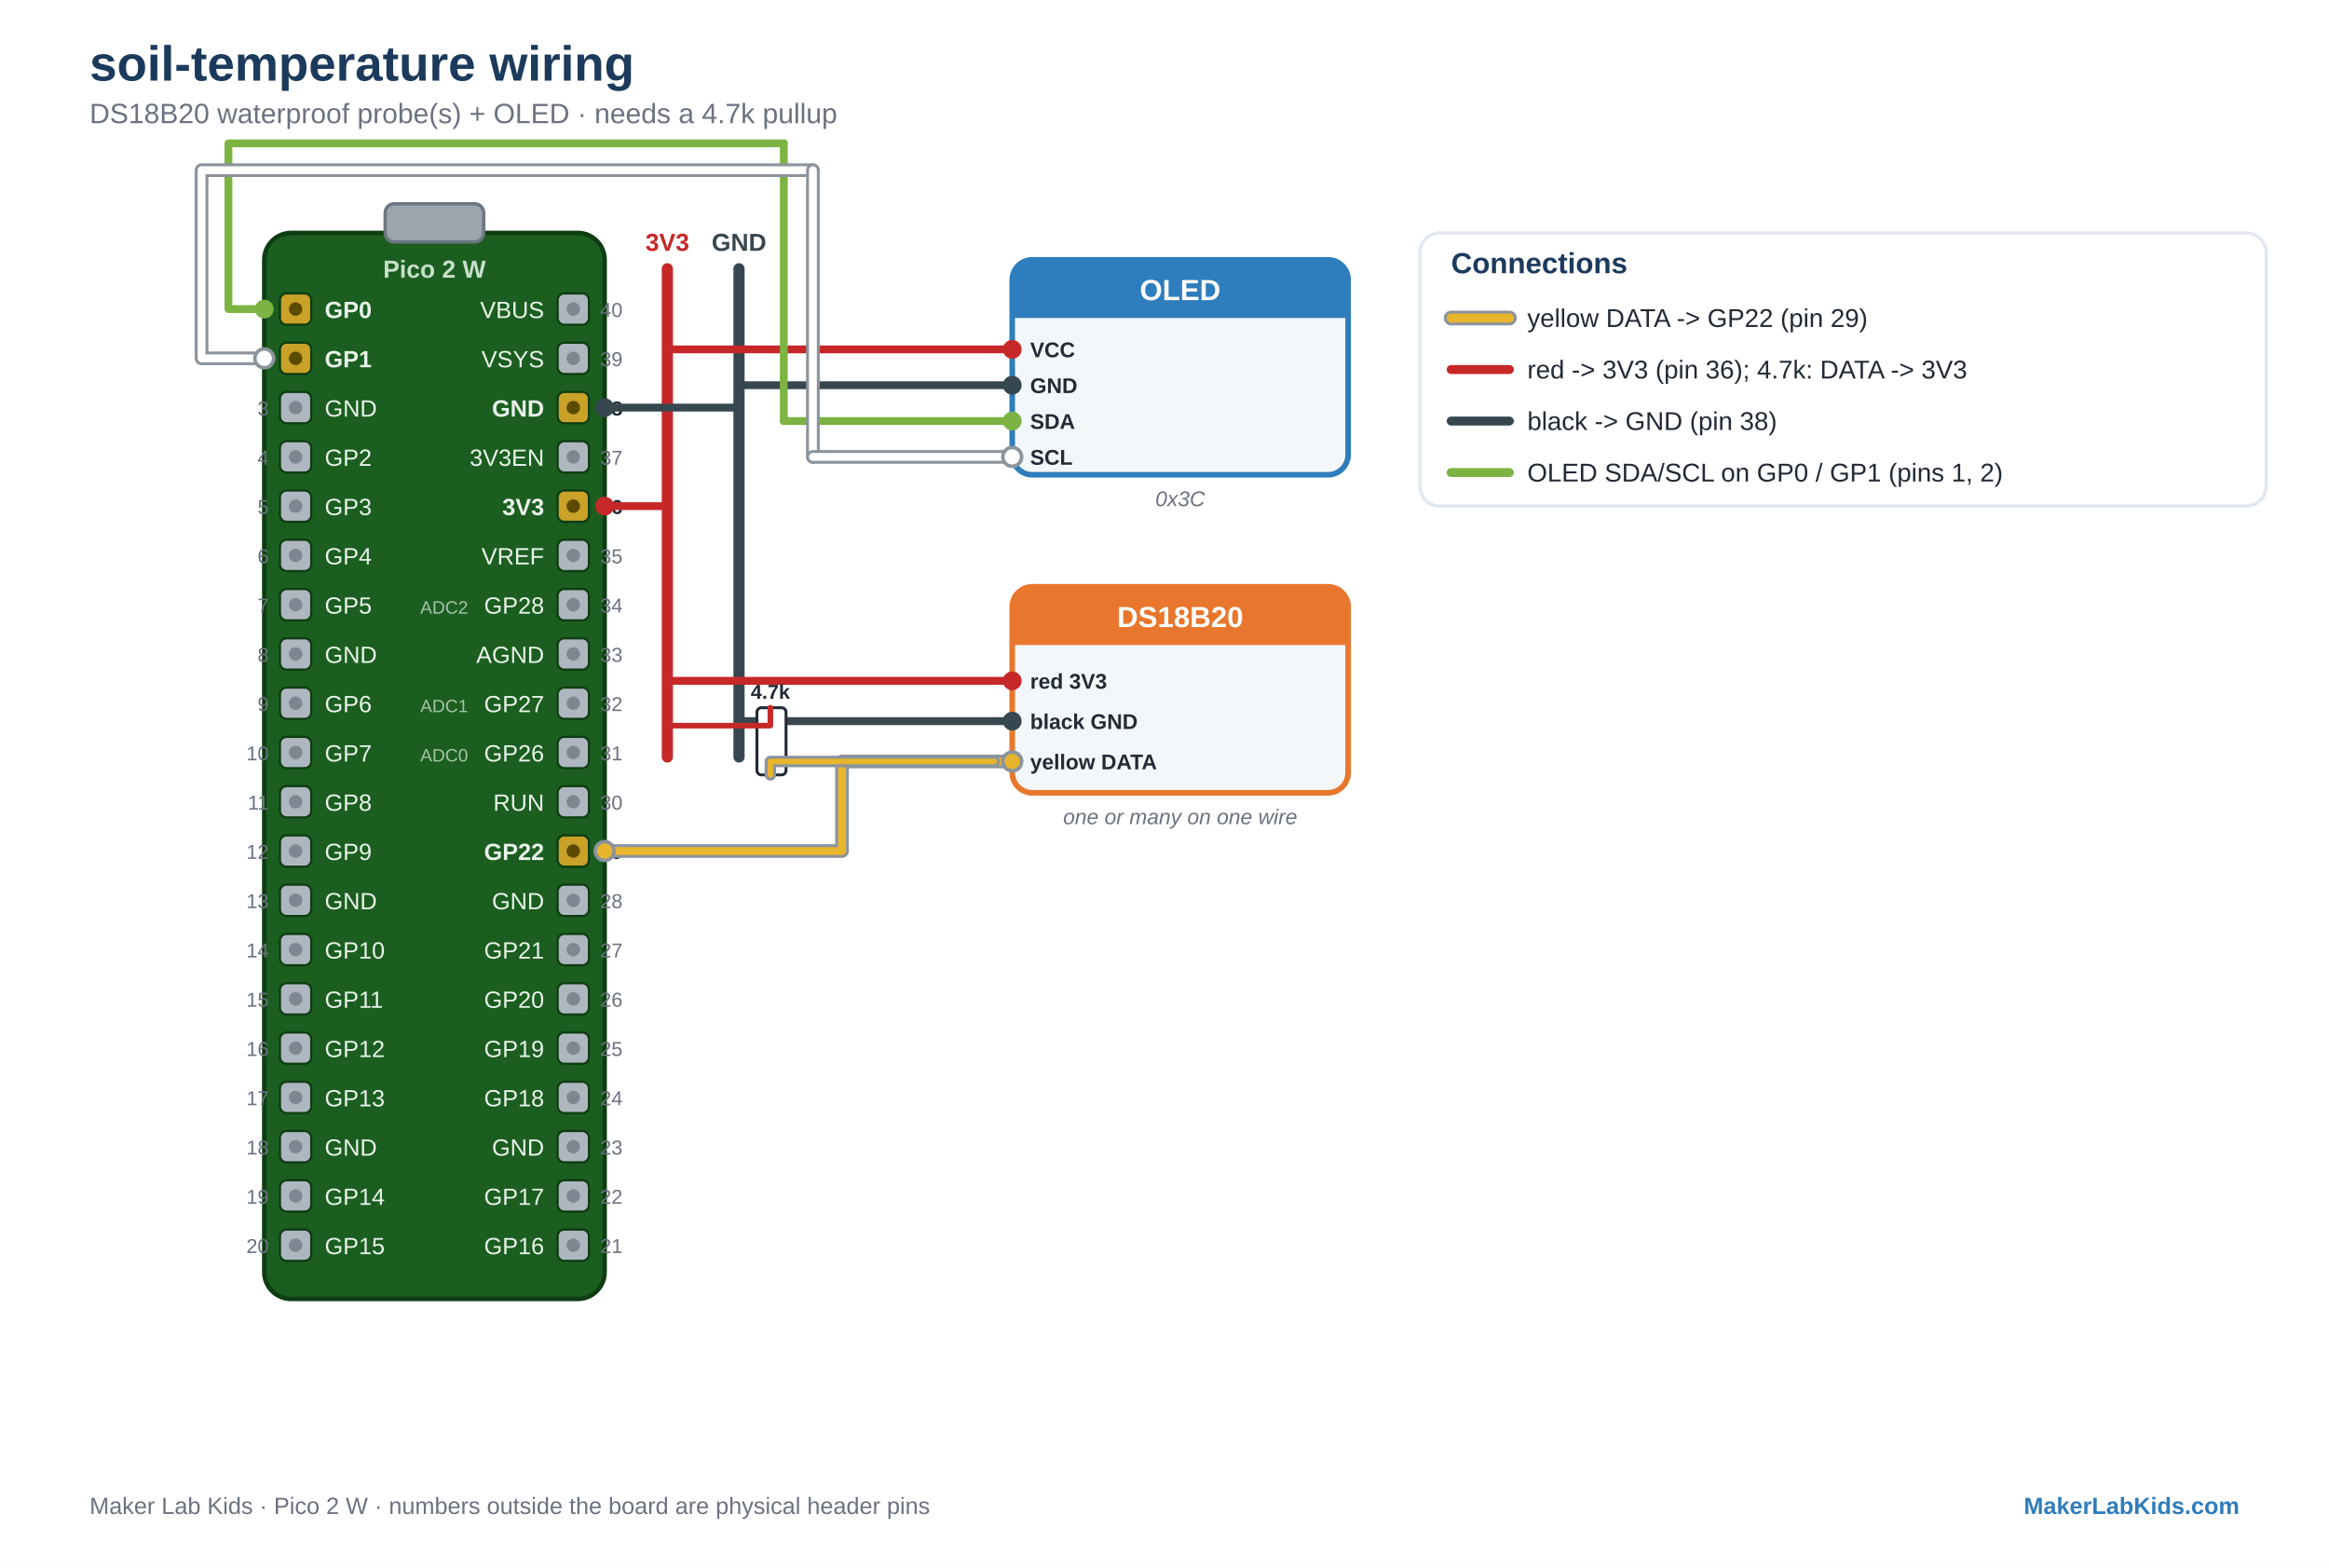
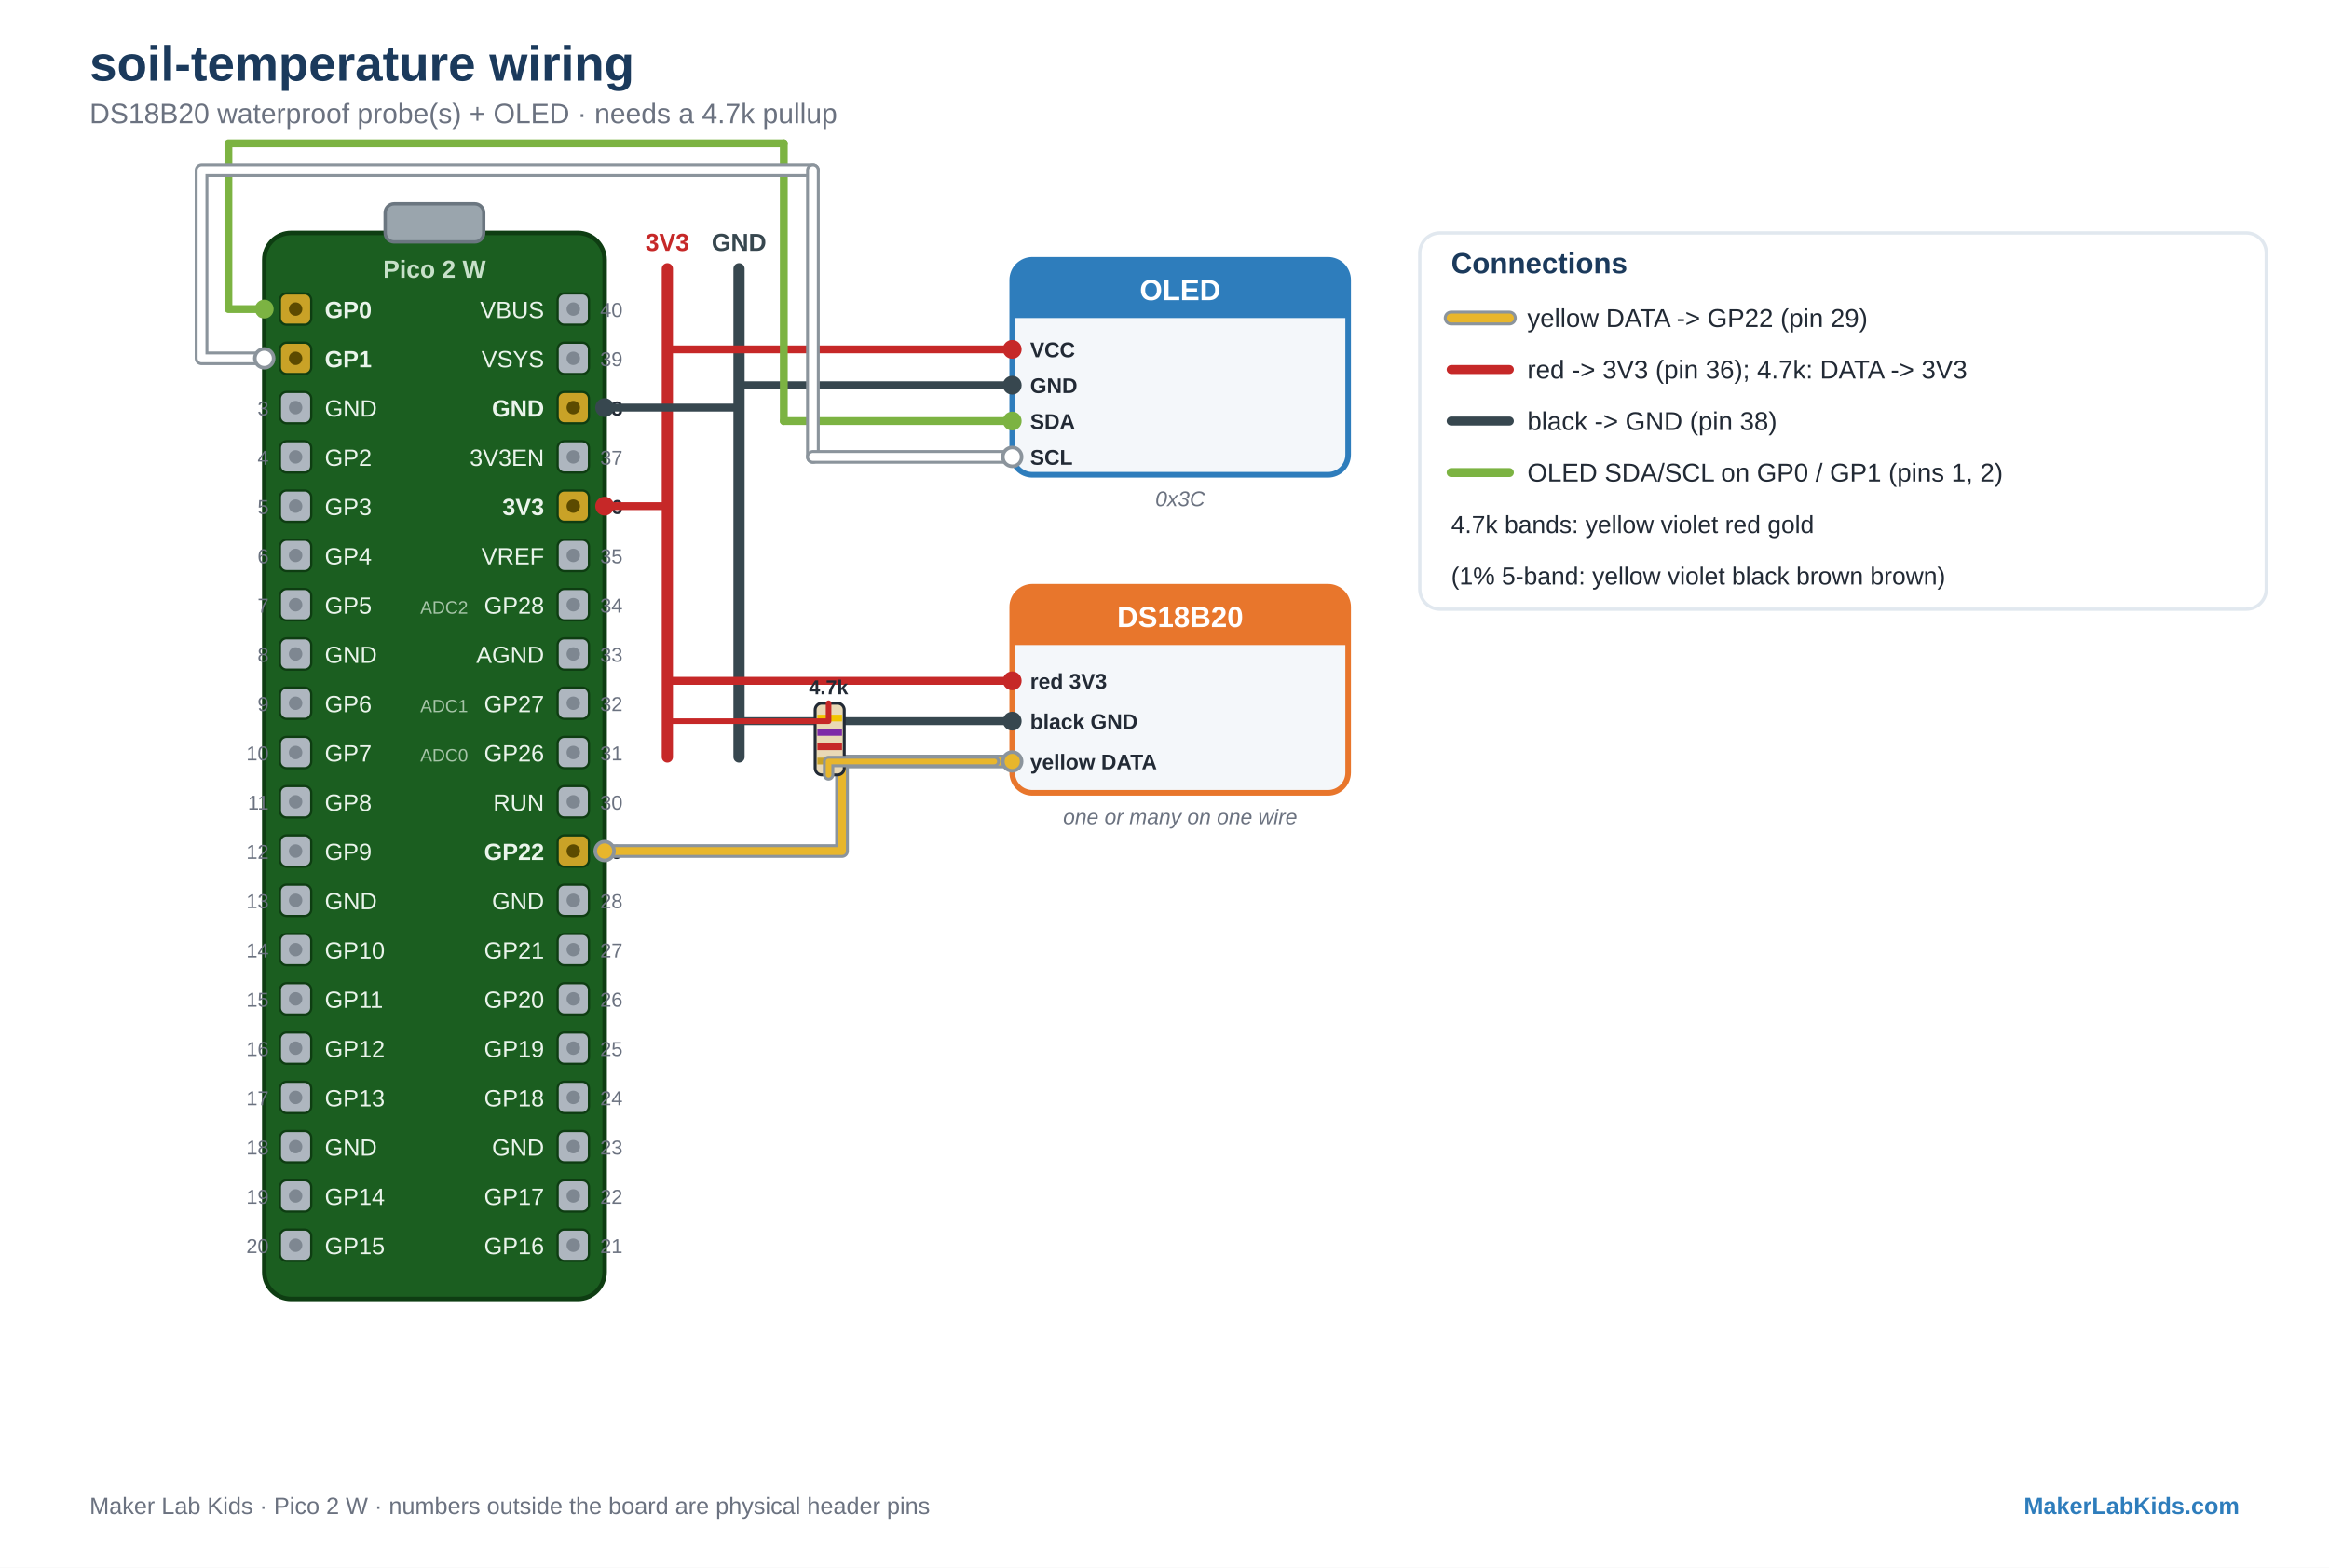
<svg xmlns="http://www.w3.org/2000/svg" viewBox="0 0 1040 700" font-family="Arial, Helvetica, sans-serif">
  <rect width="1040" height="700" fill="#FFFFFF" />
  <text x="40" y="36" font-family="Arial, Helvetica, sans-serif" font-size="22" fill="#1B3A5C" text-anchor="start" font-weight="bold">soil-temperature wiring</text>
  <text x="40" y="55" font-family="Arial, Helvetica, sans-serif" font-size="12.5" fill="#6B7280" text-anchor="start">DS18B20 waterproof probe(s) + OLED  ·  needs a 4.7k pullup</text>
  <rect x="118" y="104" width="152" height="476" rx="12" fill="#1B5E20" stroke="#0E3D12" stroke-width="2" />
  <rect x="172" y="91" width="44" height="17" rx="4" fill="#9AA5AD" stroke="#6B7680" stroke-width="1.5" />
  <text x="194" y="124" font-family="Arial, Helvetica, sans-serif" font-size="11" fill="#C7E0C9" text-anchor="middle" font-weight="bold">Pico 2 W</text>
  <rect x="125" y="131" width="14" height="14" rx="3" fill="#C9A227" stroke="#0E3D12" stroke-width="1" />
  <circle cx="132" cy="138" r="3" fill="#5C4A00" />
  <text x="145" y="142" font-family="Arial, Helvetica, sans-serif" font-size="10.5" fill="#EAF4EB" text-anchor="start" font-weight="bold">GP0</text>
  <text x="120" y="141.5" font-family="Arial, Helvetica, sans-serif" font-size="9" fill="#222A35" text-anchor="end" font-weight="bold">1</text>
  <rect x="125" y="153" width="14" height="14" rx="3" fill="#C9A227" stroke="#0E3D12" stroke-width="1" />
  <circle cx="132" cy="160" r="3" fill="#5C4A00" />
  <text x="145" y="164" font-family="Arial, Helvetica, sans-serif" font-size="10.5" fill="#EAF4EB" text-anchor="start" font-weight="bold">GP1</text>
  <text x="120" y="163.5" font-family="Arial, Helvetica, sans-serif" font-size="9" fill="#222A35" text-anchor="end" font-weight="bold">2</text>
  <rect x="125" y="175" width="14" height="14" rx="3" fill="#AEB6BF" stroke="#0E3D12" stroke-width="1" />
  <circle cx="132" cy="182" r="3" fill="#7E8791" />
  <text x="145" y="186" font-family="Arial, Helvetica, sans-serif" font-size="10.5" fill="#EAF4EB" text-anchor="start">GND</text>
  <text x="120" y="185.5" font-family="Arial, Helvetica, sans-serif" font-size="9" fill="#6B7280" text-anchor="end">3</text>
  <rect x="125" y="197" width="14" height="14" rx="3" fill="#AEB6BF" stroke="#0E3D12" stroke-width="1" />
  <circle cx="132" cy="204" r="3" fill="#7E8791" />
  <text x="145" y="208" font-family="Arial, Helvetica, sans-serif" font-size="10.5" fill="#EAF4EB" text-anchor="start">GP2</text>
  <text x="120" y="207.5" font-family="Arial, Helvetica, sans-serif" font-size="9" fill="#6B7280" text-anchor="end">4</text>
  <rect x="125" y="219" width="14" height="14" rx="3" fill="#AEB6BF" stroke="#0E3D12" stroke-width="1" />
  <circle cx="132" cy="226" r="3" fill="#7E8791" />
  <text x="145" y="230" font-family="Arial, Helvetica, sans-serif" font-size="10.5" fill="#EAF4EB" text-anchor="start">GP3</text>
  <text x="120" y="229.5" font-family="Arial, Helvetica, sans-serif" font-size="9" fill="#6B7280" text-anchor="end">5</text>
  <rect x="125" y="241" width="14" height="14" rx="3" fill="#AEB6BF" stroke="#0E3D12" stroke-width="1" />
  <circle cx="132" cy="248" r="3" fill="#7E8791" />
  <text x="145" y="252" font-family="Arial, Helvetica, sans-serif" font-size="10.5" fill="#EAF4EB" text-anchor="start">GP4</text>
  <text x="120" y="251.5" font-family="Arial, Helvetica, sans-serif" font-size="9" fill="#6B7280" text-anchor="end">6</text>
  <rect x="125" y="263" width="14" height="14" rx="3" fill="#AEB6BF" stroke="#0E3D12" stroke-width="1" />
  <circle cx="132" cy="270" r="3" fill="#7E8791" />
  <text x="145" y="274" font-family="Arial, Helvetica, sans-serif" font-size="10.5" fill="#EAF4EB" text-anchor="start">GP5</text>
  <text x="120" y="273.5" font-family="Arial, Helvetica, sans-serif" font-size="9" fill="#6B7280" text-anchor="end">7</text>
  <rect x="125" y="285" width="14" height="14" rx="3" fill="#AEB6BF" stroke="#0E3D12" stroke-width="1" />
  <circle cx="132" cy="292" r="3" fill="#7E8791" />
  <text x="145" y="296" font-family="Arial, Helvetica, sans-serif" font-size="10.5" fill="#EAF4EB" text-anchor="start">GND</text>
  <text x="120" y="295.5" font-family="Arial, Helvetica, sans-serif" font-size="9" fill="#6B7280" text-anchor="end">8</text>
  <rect x="125" y="307" width="14" height="14" rx="3" fill="#AEB6BF" stroke="#0E3D12" stroke-width="1" />
  <circle cx="132" cy="314" r="3" fill="#7E8791" />
  <text x="145" y="318" font-family="Arial, Helvetica, sans-serif" font-size="10.5" fill="#EAF4EB" text-anchor="start">GP6</text>
  <text x="120" y="317.5" font-family="Arial, Helvetica, sans-serif" font-size="9" fill="#6B7280" text-anchor="end">9</text>
  <rect x="125" y="329" width="14" height="14" rx="3" fill="#AEB6BF" stroke="#0E3D12" stroke-width="1" />
  <circle cx="132" cy="336" r="3" fill="#7E8791" />
  <text x="145" y="340" font-family="Arial, Helvetica, sans-serif" font-size="10.5" fill="#EAF4EB" text-anchor="start">GP7</text>
  <text x="120" y="339.5" font-family="Arial, Helvetica, sans-serif" font-size="9" fill="#6B7280" text-anchor="end">10</text>
  <rect x="125" y="351" width="14" height="14" rx="3" fill="#AEB6BF" stroke="#0E3D12" stroke-width="1" />
  <circle cx="132" cy="358" r="3" fill="#7E8791" />
  <text x="145" y="362" font-family="Arial, Helvetica, sans-serif" font-size="10.5" fill="#EAF4EB" text-anchor="start">GP8</text>
  <text x="120" y="361.5" font-family="Arial, Helvetica, sans-serif" font-size="9" fill="#6B7280" text-anchor="end">11</text>
  <rect x="125" y="373" width="14" height="14" rx="3" fill="#AEB6BF" stroke="#0E3D12" stroke-width="1" />
  <circle cx="132" cy="380" r="3" fill="#7E8791" />
  <text x="145" y="384" font-family="Arial, Helvetica, sans-serif" font-size="10.5" fill="#EAF4EB" text-anchor="start">GP9</text>
  <text x="120" y="383.5" font-family="Arial, Helvetica, sans-serif" font-size="9" fill="#6B7280" text-anchor="end">12</text>
  <rect x="125" y="395" width="14" height="14" rx="3" fill="#AEB6BF" stroke="#0E3D12" stroke-width="1" />
  <circle cx="132" cy="402" r="3" fill="#7E8791" />
  <text x="145" y="406" font-family="Arial, Helvetica, sans-serif" font-size="10.5" fill="#EAF4EB" text-anchor="start">GND</text>
  <text x="120" y="405.5" font-family="Arial, Helvetica, sans-serif" font-size="9" fill="#6B7280" text-anchor="end">13</text>
  <rect x="125" y="417" width="14" height="14" rx="3" fill="#AEB6BF" stroke="#0E3D12" stroke-width="1" />
  <circle cx="132" cy="424" r="3" fill="#7E8791" />
  <text x="145" y="428" font-family="Arial, Helvetica, sans-serif" font-size="10.5" fill="#EAF4EB" text-anchor="start">GP10</text>
  <text x="120" y="427.5" font-family="Arial, Helvetica, sans-serif" font-size="9" fill="#6B7280" text-anchor="end">14</text>
  <rect x="125" y="439" width="14" height="14" rx="3" fill="#AEB6BF" stroke="#0E3D12" stroke-width="1" />
  <circle cx="132" cy="446" r="3" fill="#7E8791" />
  <text x="145" y="450" font-family="Arial, Helvetica, sans-serif" font-size="10.5" fill="#EAF4EB" text-anchor="start">GP11</text>
  <text x="120" y="449.5" font-family="Arial, Helvetica, sans-serif" font-size="9" fill="#6B7280" text-anchor="end">15</text>
  <rect x="125" y="461" width="14" height="14" rx="3" fill="#AEB6BF" stroke="#0E3D12" stroke-width="1" />
  <circle cx="132" cy="468" r="3" fill="#7E8791" />
  <text x="145" y="472" font-family="Arial, Helvetica, sans-serif" font-size="10.5" fill="#EAF4EB" text-anchor="start">GP12</text>
  <text x="120" y="471.5" font-family="Arial, Helvetica, sans-serif" font-size="9" fill="#6B7280" text-anchor="end">16</text>
  <rect x="125" y="483" width="14" height="14" rx="3" fill="#AEB6BF" stroke="#0E3D12" stroke-width="1" />
  <circle cx="132" cy="490" r="3" fill="#7E8791" />
  <text x="145" y="494" font-family="Arial, Helvetica, sans-serif" font-size="10.5" fill="#EAF4EB" text-anchor="start">GP13</text>
  <text x="120" y="493.5" font-family="Arial, Helvetica, sans-serif" font-size="9" fill="#6B7280" text-anchor="end">17</text>
  <rect x="125" y="505" width="14" height="14" rx="3" fill="#AEB6BF" stroke="#0E3D12" stroke-width="1" />
  <circle cx="132" cy="512" r="3" fill="#7E8791" />
  <text x="145" y="516" font-family="Arial, Helvetica, sans-serif" font-size="10.5" fill="#EAF4EB" text-anchor="start">GND</text>
  <text x="120" y="515.5" font-family="Arial, Helvetica, sans-serif" font-size="9" fill="#6B7280" text-anchor="end">18</text>
  <rect x="125" y="527" width="14" height="14" rx="3" fill="#AEB6BF" stroke="#0E3D12" stroke-width="1" />
  <circle cx="132" cy="534" r="3" fill="#7E8791" />
  <text x="145" y="538" font-family="Arial, Helvetica, sans-serif" font-size="10.5" fill="#EAF4EB" text-anchor="start">GP14</text>
  <text x="120" y="537.5" font-family="Arial, Helvetica, sans-serif" font-size="9" fill="#6B7280" text-anchor="end">19</text>
  <rect x="125" y="549" width="14" height="14" rx="3" fill="#AEB6BF" stroke="#0E3D12" stroke-width="1" />
  <circle cx="132" cy="556" r="3" fill="#7E8791" />
  <text x="145" y="560" font-family="Arial, Helvetica, sans-serif" font-size="10.5" fill="#EAF4EB" text-anchor="start">GP15</text>
  <text x="120" y="559.5" font-family="Arial, Helvetica, sans-serif" font-size="9" fill="#6B7280" text-anchor="end">20</text>
  <rect x="249" y="549" width="14" height="14" rx="3" fill="#AEB6BF" stroke="#0E3D12" stroke-width="1" />
  <circle cx="256" cy="556" r="3" fill="#7E8791" />
  <text x="243" y="560" font-family="Arial, Helvetica, sans-serif" font-size="10.5" fill="#EAF4EB" text-anchor="end">GP16</text>
  <text x="268" y="559.5" font-family="Arial, Helvetica, sans-serif" font-size="9" fill="#6B7280" text-anchor="start">21</text>
  <rect x="249" y="527" width="14" height="14" rx="3" fill="#AEB6BF" stroke="#0E3D12" stroke-width="1" />
  <circle cx="256" cy="534" r="3" fill="#7E8791" />
  <text x="243" y="538" font-family="Arial, Helvetica, sans-serif" font-size="10.5" fill="#EAF4EB" text-anchor="end">GP17</text>
  <text x="268" y="537.5" font-family="Arial, Helvetica, sans-serif" font-size="9" fill="#6B7280" text-anchor="start">22</text>
  <rect x="249" y="505" width="14" height="14" rx="3" fill="#AEB6BF" stroke="#0E3D12" stroke-width="1" />
  <circle cx="256" cy="512" r="3" fill="#7E8791" />
  <text x="243" y="516" font-family="Arial, Helvetica, sans-serif" font-size="10.5" fill="#EAF4EB" text-anchor="end">GND</text>
  <text x="268" y="515.5" font-family="Arial, Helvetica, sans-serif" font-size="9" fill="#6B7280" text-anchor="start">23</text>
  <rect x="249" y="483" width="14" height="14" rx="3" fill="#AEB6BF" stroke="#0E3D12" stroke-width="1" />
  <circle cx="256" cy="490" r="3" fill="#7E8791" />
  <text x="243" y="494" font-family="Arial, Helvetica, sans-serif" font-size="10.5" fill="#EAF4EB" text-anchor="end">GP18</text>
  <text x="268" y="493.5" font-family="Arial, Helvetica, sans-serif" font-size="9" fill="#6B7280" text-anchor="start">24</text>
  <rect x="249" y="461" width="14" height="14" rx="3" fill="#AEB6BF" stroke="#0E3D12" stroke-width="1" />
  <circle cx="256" cy="468" r="3" fill="#7E8791" />
  <text x="243" y="472" font-family="Arial, Helvetica, sans-serif" font-size="10.5" fill="#EAF4EB" text-anchor="end">GP19</text>
  <text x="268" y="471.5" font-family="Arial, Helvetica, sans-serif" font-size="9" fill="#6B7280" text-anchor="start">25</text>
  <rect x="249" y="439" width="14" height="14" rx="3" fill="#AEB6BF" stroke="#0E3D12" stroke-width="1" />
  <circle cx="256" cy="446" r="3" fill="#7E8791" />
  <text x="243" y="450" font-family="Arial, Helvetica, sans-serif" font-size="10.5" fill="#EAF4EB" text-anchor="end">GP20</text>
  <text x="268" y="449.5" font-family="Arial, Helvetica, sans-serif" font-size="9" fill="#6B7280" text-anchor="start">26</text>
  <rect x="249" y="417" width="14" height="14" rx="3" fill="#AEB6BF" stroke="#0E3D12" stroke-width="1" />
  <circle cx="256" cy="424" r="3" fill="#7E8791" />
  <text x="243" y="428" font-family="Arial, Helvetica, sans-serif" font-size="10.5" fill="#EAF4EB" text-anchor="end">GP21</text>
  <text x="268" y="427.5" font-family="Arial, Helvetica, sans-serif" font-size="9" fill="#6B7280" text-anchor="start">27</text>
  <rect x="249" y="395" width="14" height="14" rx="3" fill="#AEB6BF" stroke="#0E3D12" stroke-width="1" />
  <circle cx="256" cy="402" r="3" fill="#7E8791" />
  <text x="243" y="406" font-family="Arial, Helvetica, sans-serif" font-size="10.5" fill="#EAF4EB" text-anchor="end">GND</text>
  <text x="268" y="405.5" font-family="Arial, Helvetica, sans-serif" font-size="9" fill="#6B7280" text-anchor="start">28</text>
  <rect x="249" y="373" width="14" height="14" rx="3" fill="#C9A227" stroke="#0E3D12" stroke-width="1" />
  <circle cx="256" cy="380" r="3" fill="#5C4A00" />
  <text x="243" y="384" font-family="Arial, Helvetica, sans-serif" font-size="10.5" fill="#EAF4EB" text-anchor="end" font-weight="bold">GP22</text>
  <text x="268" y="383.5" font-family="Arial, Helvetica, sans-serif" font-size="9" fill="#222A35" text-anchor="start" font-weight="bold">29</text>
  <rect x="249" y="351" width="14" height="14" rx="3" fill="#AEB6BF" stroke="#0E3D12" stroke-width="1" />
  <circle cx="256" cy="358" r="3" fill="#7E8791" />
  <text x="243" y="362" font-family="Arial, Helvetica, sans-serif" font-size="10.5" fill="#EAF4EB" text-anchor="end">RUN</text>
  <text x="268" y="361.5" font-family="Arial, Helvetica, sans-serif" font-size="9" fill="#6B7280" text-anchor="start">30</text>
  <rect x="249" y="329" width="14" height="14" rx="3" fill="#AEB6BF" stroke="#0E3D12" stroke-width="1" />
  <circle cx="256" cy="336" r="3" fill="#7E8791" />
  <text x="243" y="340" font-family="Arial, Helvetica, sans-serif" font-size="10.5" fill="#EAF4EB" text-anchor="end">GP26</text>
  <text x="209" y="340" font-family="Arial, Helvetica, sans-serif" font-size="8" fill="#A6C4A8" text-anchor="end">ADC0</text>
  <text x="268" y="339.5" font-family="Arial, Helvetica, sans-serif" font-size="9" fill="#6B7280" text-anchor="start">31</text>
  <rect x="249" y="307" width="14" height="14" rx="3" fill="#AEB6BF" stroke="#0E3D12" stroke-width="1" />
  <circle cx="256" cy="314" r="3" fill="#7E8791" />
  <text x="243" y="318" font-family="Arial, Helvetica, sans-serif" font-size="10.5" fill="#EAF4EB" text-anchor="end">GP27</text>
  <text x="209" y="318" font-family="Arial, Helvetica, sans-serif" font-size="8" fill="#A6C4A8" text-anchor="end">ADC1</text>
  <text x="268" y="317.5" font-family="Arial, Helvetica, sans-serif" font-size="9" fill="#6B7280" text-anchor="start">32</text>
  <rect x="249" y="285" width="14" height="14" rx="3" fill="#AEB6BF" stroke="#0E3D12" stroke-width="1" />
  <circle cx="256" cy="292" r="3" fill="#7E8791" />
  <text x="243" y="296" font-family="Arial, Helvetica, sans-serif" font-size="10.5" fill="#EAF4EB" text-anchor="end">AGND</text>
  <text x="268" y="295.5" font-family="Arial, Helvetica, sans-serif" font-size="9" fill="#6B7280" text-anchor="start">33</text>
  <rect x="249" y="263" width="14" height="14" rx="3" fill="#AEB6BF" stroke="#0E3D12" stroke-width="1" />
  <circle cx="256" cy="270" r="3" fill="#7E8791" />
  <text x="243" y="274" font-family="Arial, Helvetica, sans-serif" font-size="10.5" fill="#EAF4EB" text-anchor="end">GP28</text>
  <text x="209" y="274" font-family="Arial, Helvetica, sans-serif" font-size="8" fill="#A6C4A8" text-anchor="end">ADC2</text>
  <text x="268" y="273.5" font-family="Arial, Helvetica, sans-serif" font-size="9" fill="#6B7280" text-anchor="start">34</text>
  <rect x="249" y="241" width="14" height="14" rx="3" fill="#AEB6BF" stroke="#0E3D12" stroke-width="1" />
  <circle cx="256" cy="248" r="3" fill="#7E8791" />
  <text x="243" y="252" font-family="Arial, Helvetica, sans-serif" font-size="10.5" fill="#EAF4EB" text-anchor="end">VREF</text>
  <text x="268" y="251.5" font-family="Arial, Helvetica, sans-serif" font-size="9" fill="#6B7280" text-anchor="start">35</text>
  <rect x="249" y="219" width="14" height="14" rx="3" fill="#C9A227" stroke="#0E3D12" stroke-width="1" />
  <circle cx="256" cy="226" r="3" fill="#5C4A00" />
  <text x="243" y="230" font-family="Arial, Helvetica, sans-serif" font-size="10.5" fill="#EAF4EB" text-anchor="end" font-weight="bold">3V3</text>
  <text x="268" y="229.5" font-family="Arial, Helvetica, sans-serif" font-size="9" fill="#222A35" text-anchor="start" font-weight="bold">36</text>
  <rect x="249" y="197" width="14" height="14" rx="3" fill="#AEB6BF" stroke="#0E3D12" stroke-width="1" />
  <circle cx="256" cy="204" r="3" fill="#7E8791" />
  <text x="243" y="208" font-family="Arial, Helvetica, sans-serif" font-size="10.5" fill="#EAF4EB" text-anchor="end">3V3EN</text>
  <text x="268" y="207.5" font-family="Arial, Helvetica, sans-serif" font-size="9" fill="#6B7280" text-anchor="start">37</text>
  <rect x="249" y="175" width="14" height="14" rx="3" fill="#C9A227" stroke="#0E3D12" stroke-width="1" />
  <circle cx="256" cy="182" r="3" fill="#5C4A00" />
  <text x="243" y="186" font-family="Arial, Helvetica, sans-serif" font-size="10.5" fill="#EAF4EB" text-anchor="end" font-weight="bold">GND</text>
  <text x="268" y="185.5" font-family="Arial, Helvetica, sans-serif" font-size="9" fill="#222A35" text-anchor="start" font-weight="bold">38</text>
  <rect x="249" y="153" width="14" height="14" rx="3" fill="#AEB6BF" stroke="#0E3D12" stroke-width="1" />
  <circle cx="256" cy="160" r="3" fill="#7E8791" />
  <text x="243" y="164" font-family="Arial, Helvetica, sans-serif" font-size="10.5" fill="#EAF4EB" text-anchor="end">VSYS</text>
  <text x="268" y="163.5" font-family="Arial, Helvetica, sans-serif" font-size="9" fill="#6B7280" text-anchor="start">39</text>
  <rect x="249" y="131" width="14" height="14" rx="3" fill="#AEB6BF" stroke="#0E3D12" stroke-width="1" />
  <circle cx="256" cy="138" r="3" fill="#7E8791" />
  <text x="243" y="142" font-family="Arial, Helvetica, sans-serif" font-size="10.5" fill="#EAF4EB" text-anchor="end">VBUS</text>
  <text x="268" y="141.5" font-family="Arial, Helvetica, sans-serif" font-size="9" fill="#6B7280" text-anchor="start">40</text>
  <path d="M298 120 L298 338" fill="none" stroke="#C62828" stroke-width="5" stroke-linejoin="round" stroke-linecap="round" />
  <path d="M330 120 L330 338" fill="none" stroke="#37474F" stroke-width="5" stroke-linejoin="round" stroke-linecap="round" />
  <text x="298" y="112" font-family="Arial, Helvetica, sans-serif" font-size="11" fill="#C62828" text-anchor="middle" font-weight="bold">3V3</text>
  <text x="330" y="112" font-family="Arial, Helvetica, sans-serif" font-size="11" fill="#37474F" text-anchor="middle" font-weight="bold">GND</text>
  <path d="M270 226 L298 226" fill="none" stroke="#C62828" stroke-width="3.5" stroke-linejoin="round" stroke-linecap="round" />
  <circle cx="270" cy="226" r="4.2" fill="#C62828" />
  <path d="M270 182 L330 182" fill="none" stroke="#37474F" stroke-width="3.5" stroke-linejoin="round" stroke-linecap="round" />
  <circle cx="270" cy="182" r="4.2" fill="#37474F" />
  <rect x="452" y="116" width="150" height="96" rx="9" fill="#F4F7FA" stroke="#2E7DBC" stroke-width="2.5" />
  <path d="M452 125 q0 -9 9 -9 h132 q9 0 9 9 v17 h-150 z" fill="#2E7DBC" />
  <text x="527" y="134" font-family="Arial, Helvetica, sans-serif" font-size="13" fill="#FFFFFF" text-anchor="middle" font-weight="bold">OLED</text>
  <text x="527" y="226" font-family="Arial, Helvetica, sans-serif" font-size="9.5" fill="#6B7280" text-anchor="middle" font-style="italic">0x3C</text>
  <text x="460" y="159.5" font-family="Arial, Helvetica, sans-serif" font-size="9.5" fill="#222A35" text-anchor="start" font-weight="bold">VCC</text>
  <text x="460" y="175.5" font-family="Arial, Helvetica, sans-serif" font-size="9.5" fill="#222A35" text-anchor="start" font-weight="bold">GND</text>
  <text x="460" y="191.5" font-family="Arial, Helvetica, sans-serif" font-size="9.5" fill="#222A35" text-anchor="start" font-weight="bold">SDA</text>
  <text x="460" y="207.5" font-family="Arial, Helvetica, sans-serif" font-size="9.5" fill="#222A35" text-anchor="start" font-weight="bold">SCL</text>
  <rect x="452" y="262" width="150" height="92" rx="9" fill="#F4F7FA" stroke="#E8762C" stroke-width="2.5" />
  <path d="M452 271 q0 -9 9 -9 h132 q9 0 9 9 v17 h-150 z" fill="#E8762C" />
  <text x="527" y="280" font-family="Arial, Helvetica, sans-serif" font-size="13" fill="#FFFFFF" text-anchor="middle" font-weight="bold">DS18B20</text>
  <text x="527" y="368" font-family="Arial, Helvetica, sans-serif" font-size="9.5" fill="#6B7280" text-anchor="middle" font-style="italic">one or many on one wire</text>
  <text x="460" y="307.5" font-family="Arial, Helvetica, sans-serif" font-size="9.5" fill="#222A35" text-anchor="start" font-weight="bold">red 3V3</text>
  <text x="460" y="325.5" font-family="Arial, Helvetica, sans-serif" font-size="9.5" fill="#222A35" text-anchor="start" font-weight="bold">black GND</text>
  <text x="460" y="343.5" font-family="Arial, Helvetica, sans-serif" font-size="9.5" fill="#222A35" text-anchor="start" font-weight="bold">yellow DATA</text>
  <path d="M298 156 L452 156" fill="none" stroke="#C62828" stroke-width="3.5" stroke-linejoin="round" stroke-linecap="round" />
  <circle cx="452" cy="156" r="4.2" fill="#C62828" />
  <path d="M330 172 L452 172" fill="none" stroke="#37474F" stroke-width="3.5" stroke-linejoin="round" stroke-linecap="round" />
  <circle cx="452" cy="172" r="4.2" fill="#37474F" />
  <path d="M118 138 L102 138 L102 64 L350 64" fill="none" stroke="#7CB342" stroke-width="3.5" stroke-linejoin="round" stroke-linecap="round" />
  <circle cx="118" cy="138" r="4.2" fill="#7CB342" />
  <path d="M350 64 L350 188" fill="none" stroke="#7CB342" stroke-width="3.5" stroke-linejoin="round" stroke-linecap="round" />
  <path d="M350 188 L452 188" fill="none" stroke="#7CB342" stroke-width="3.5" stroke-linejoin="round" stroke-linecap="round" />
  <circle cx="452" cy="188" r="4.2" fill="#7CB342" />
  <path d="M118 160 L90 160 L90 76 L363 76" fill="none" stroke="#8B949C" stroke-width="6.1" stroke-linejoin="round" stroke-linecap="round" />
  <path d="M118 160 L90 160 L90 76 L363 76" fill="none" stroke="#FFFFFF" stroke-width="3.5" stroke-linejoin="round" stroke-linecap="round" />
  <circle cx="118" cy="160" r="4.2" fill="#FFFFFF" stroke="#8B949C" stroke-width="1.6" />
  <path d="M363 76 L363 204" fill="none" stroke="#8B949C" stroke-width="6.1" stroke-linejoin="round" stroke-linecap="round" />
  <path d="M363 76 L363 204" fill="none" stroke="#FFFFFF" stroke-width="3.5" stroke-linejoin="round" stroke-linecap="round" />
  <path d="M363 204 L452 204" fill="none" stroke="#8B949C" stroke-width="6.1" stroke-linejoin="round" stroke-linecap="round" />
  <path d="M363 204 L452 204" fill="none" stroke="#FFFFFF" stroke-width="3.5" stroke-linejoin="round" stroke-linecap="round" />
  <circle cx="452" cy="204" r="4.2" fill="#FFFFFF" stroke="#8B949C" stroke-width="1.6" />
  <path d="M298 304 L452 304" fill="none" stroke="#C62828" stroke-width="3.5" stroke-linejoin="round" stroke-linecap="round" />
  <circle cx="452" cy="304" r="4.2" fill="#C62828" />
  <path d="M330 322 L452 322" fill="none" stroke="#37474F" stroke-width="3.5" stroke-linejoin="round" stroke-linecap="round" />
  <circle cx="452" cy="322" r="4.2" fill="#37474F" />
  <path d="M270 380 L376 380 L376 340 L452 340" fill="none" stroke="#8B949C" stroke-width="6.1" stroke-linejoin="round" stroke-linecap="round" />
  <path d="M270 380 L376 380 L376 340 L452 340" fill="none" stroke="#E8B62C" stroke-width="3.5" stroke-linejoin="round" stroke-linecap="round" />
  <circle cx="270" cy="380" r="4.2" fill="#E8B62C" stroke="#8B949C" stroke-width="1.6" />
  <circle cx="452" cy="340" r="4.2" fill="#E8B62C" stroke="#8B949C" stroke-width="1.6" />
-   <rect x="338" y="316" width="13" height="30" rx="2" fill="#FFF" stroke="#222A35" stroke-width="1.3" />
-   <text x="344" y="312" font-family="Arial, Helvetica, sans-serif" font-size="9" fill="#222A35" text-anchor="middle" font-weight="bold">4.7k</text>
-   <path d="M298 324 L344 324 L344 316" fill="none" stroke="#C62828" stroke-width="2.5" stroke-linejoin="round" stroke-linecap="round" />
-   <path d="M344 346 L344 340 L444 340" fill="none" stroke="#8B949C" stroke-width="5.1" stroke-linejoin="round" stroke-linecap="round" />
-   <path d="M344 346 L344 340 L444 340" fill="none" stroke="#E8B62C" stroke-width="2.5" stroke-linejoin="round" stroke-linecap="round" />
-   <rect x="634" y="104" width="378" height="122" rx="9" fill="#FFFFFF" stroke="#E1E8EF" stroke-width="1.5" />
+   <rect x="364" y="314" width="13" height="32" rx="3" fill="#E9D9B6" stroke="#222A35" stroke-width="1.3" />
+   <rect x="365" y="319.12" width="11" height="3" fill="#F2C400" />
+   <rect x="365" y="325.52" width="11" height="3" fill="#7E2AA8" />
+   <rect x="365" y="331.92" width="11" height="3" fill="#C62828" />
+   <rect x="365" y="338.32" width="11" height="3" fill="#C9A227" />
+   <text x="370" y="310" font-family="Arial, Helvetica, sans-serif" font-size="9" fill="#222A35" text-anchor="middle" font-weight="bold">4.7k</text>
+   <path d="M298 322 L370 322 L370 314" fill="none" stroke="#C62828" stroke-width="2.5" stroke-linejoin="round" stroke-linecap="round" />
+   <path d="M370 346 L370 340 L444 340" fill="none" stroke="#8B949C" stroke-width="5.1" stroke-linejoin="round" stroke-linecap="round" />
+   <path d="M370 346 L370 340 L444 340" fill="none" stroke="#E8B62C" stroke-width="2.5" stroke-linejoin="round" stroke-linecap="round" />
+   <rect x="634" y="104" width="378" height="168" rx="9" fill="#FFFFFF" stroke="#E1E8EF" stroke-width="1.5" />
  <text x="648" y="122" font-family="Arial, Helvetica, sans-serif" font-size="13" fill="#1B3A5C" text-anchor="start" font-weight="bold">Connections</text>
  <line x1="648" y1="142" x2="674" y2="142" stroke="#8B949C" stroke-width="6.6" stroke-linecap="round" />
  <line x1="648" y1="142" x2="674" y2="142" stroke="#E8B62C" stroke-width="4" stroke-linecap="round" />
  <text x="682" y="146" font-family="Arial, Helvetica, sans-serif" font-size="11.5" fill="#222A35" text-anchor="start">yellow DATA -&gt; GP22 (pin 29)</text>
  <line x1="648" y1="165" x2="674" y2="165" stroke="#C62828" stroke-width="4" stroke-linecap="round" />
  <text x="682" y="169" font-family="Arial, Helvetica, sans-serif" font-size="11.5" fill="#222A35" text-anchor="start">red -&gt; 3V3 (pin 36);  4.7k: DATA -&gt; 3V3</text>
  <line x1="648" y1="188" x2="674" y2="188" stroke="#37474F" stroke-width="4" stroke-linecap="round" />
  <text x="682" y="192" font-family="Arial, Helvetica, sans-serif" font-size="11.5" fill="#222A35" text-anchor="start">black -&gt; GND (pin 38)</text>
  <line x1="648" y1="211" x2="674" y2="211" stroke="#7CB342" stroke-width="4" stroke-linecap="round" />
  <text x="682" y="215" font-family="Arial, Helvetica, sans-serif" font-size="11.5" fill="#222A35" text-anchor="start">OLED SDA/SCL on GP0 / GP1 (pins 1, 2)</text>
+   <text x="648" y="238" font-family="Arial, Helvetica, sans-serif" font-size="11" fill="#222A35" text-anchor="start">4.7k bands: yellow violet red gold</text>
+   <text x="648" y="261" font-family="Arial, Helvetica, sans-serif" font-size="11" fill="#222A35" text-anchor="start">  (1% 5-band: yellow violet black brown brown)</text>
  <text x="40" y="676" font-family="Arial, Helvetica, sans-serif" font-size="10.5" fill="#6B7280" text-anchor="start">Maker Lab Kids  ·  Pico 2 W  ·  numbers outside the board are physical header pins</text>
  <text x="1000" y="676" font-family="Arial, Helvetica, sans-serif" font-size="10.5" fill="#2E7DBC" text-anchor="end" font-weight="bold">MakerLabKids.com</text>
</svg>
